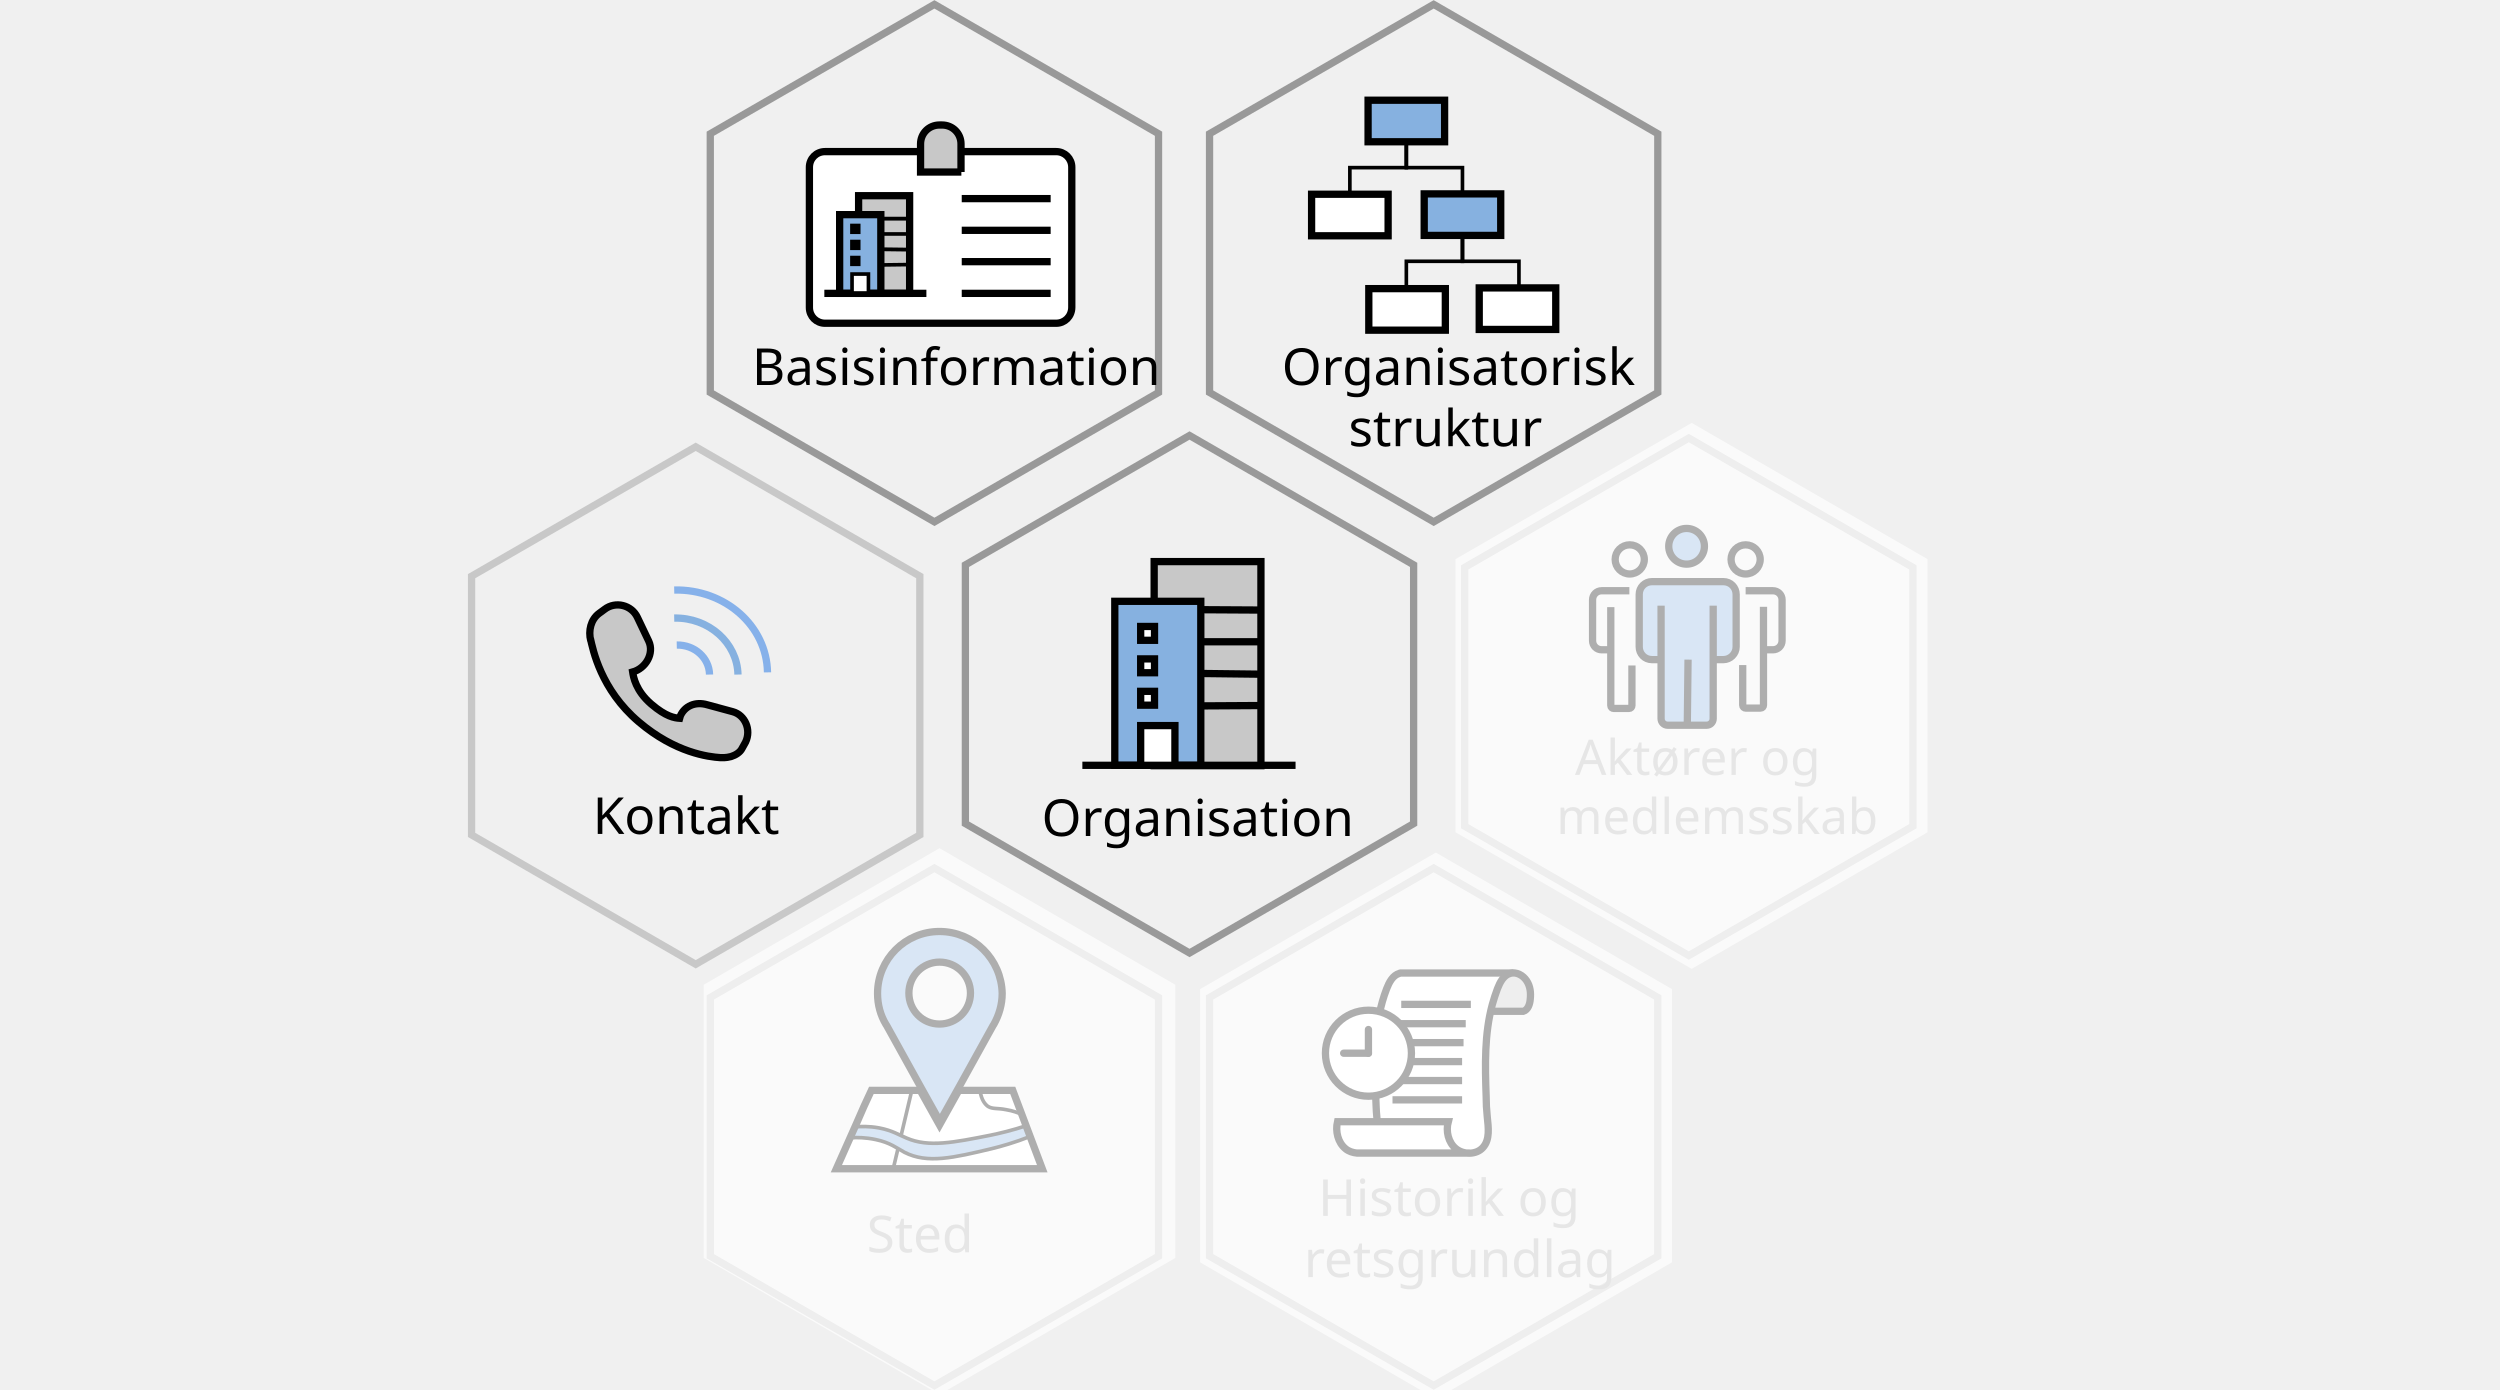
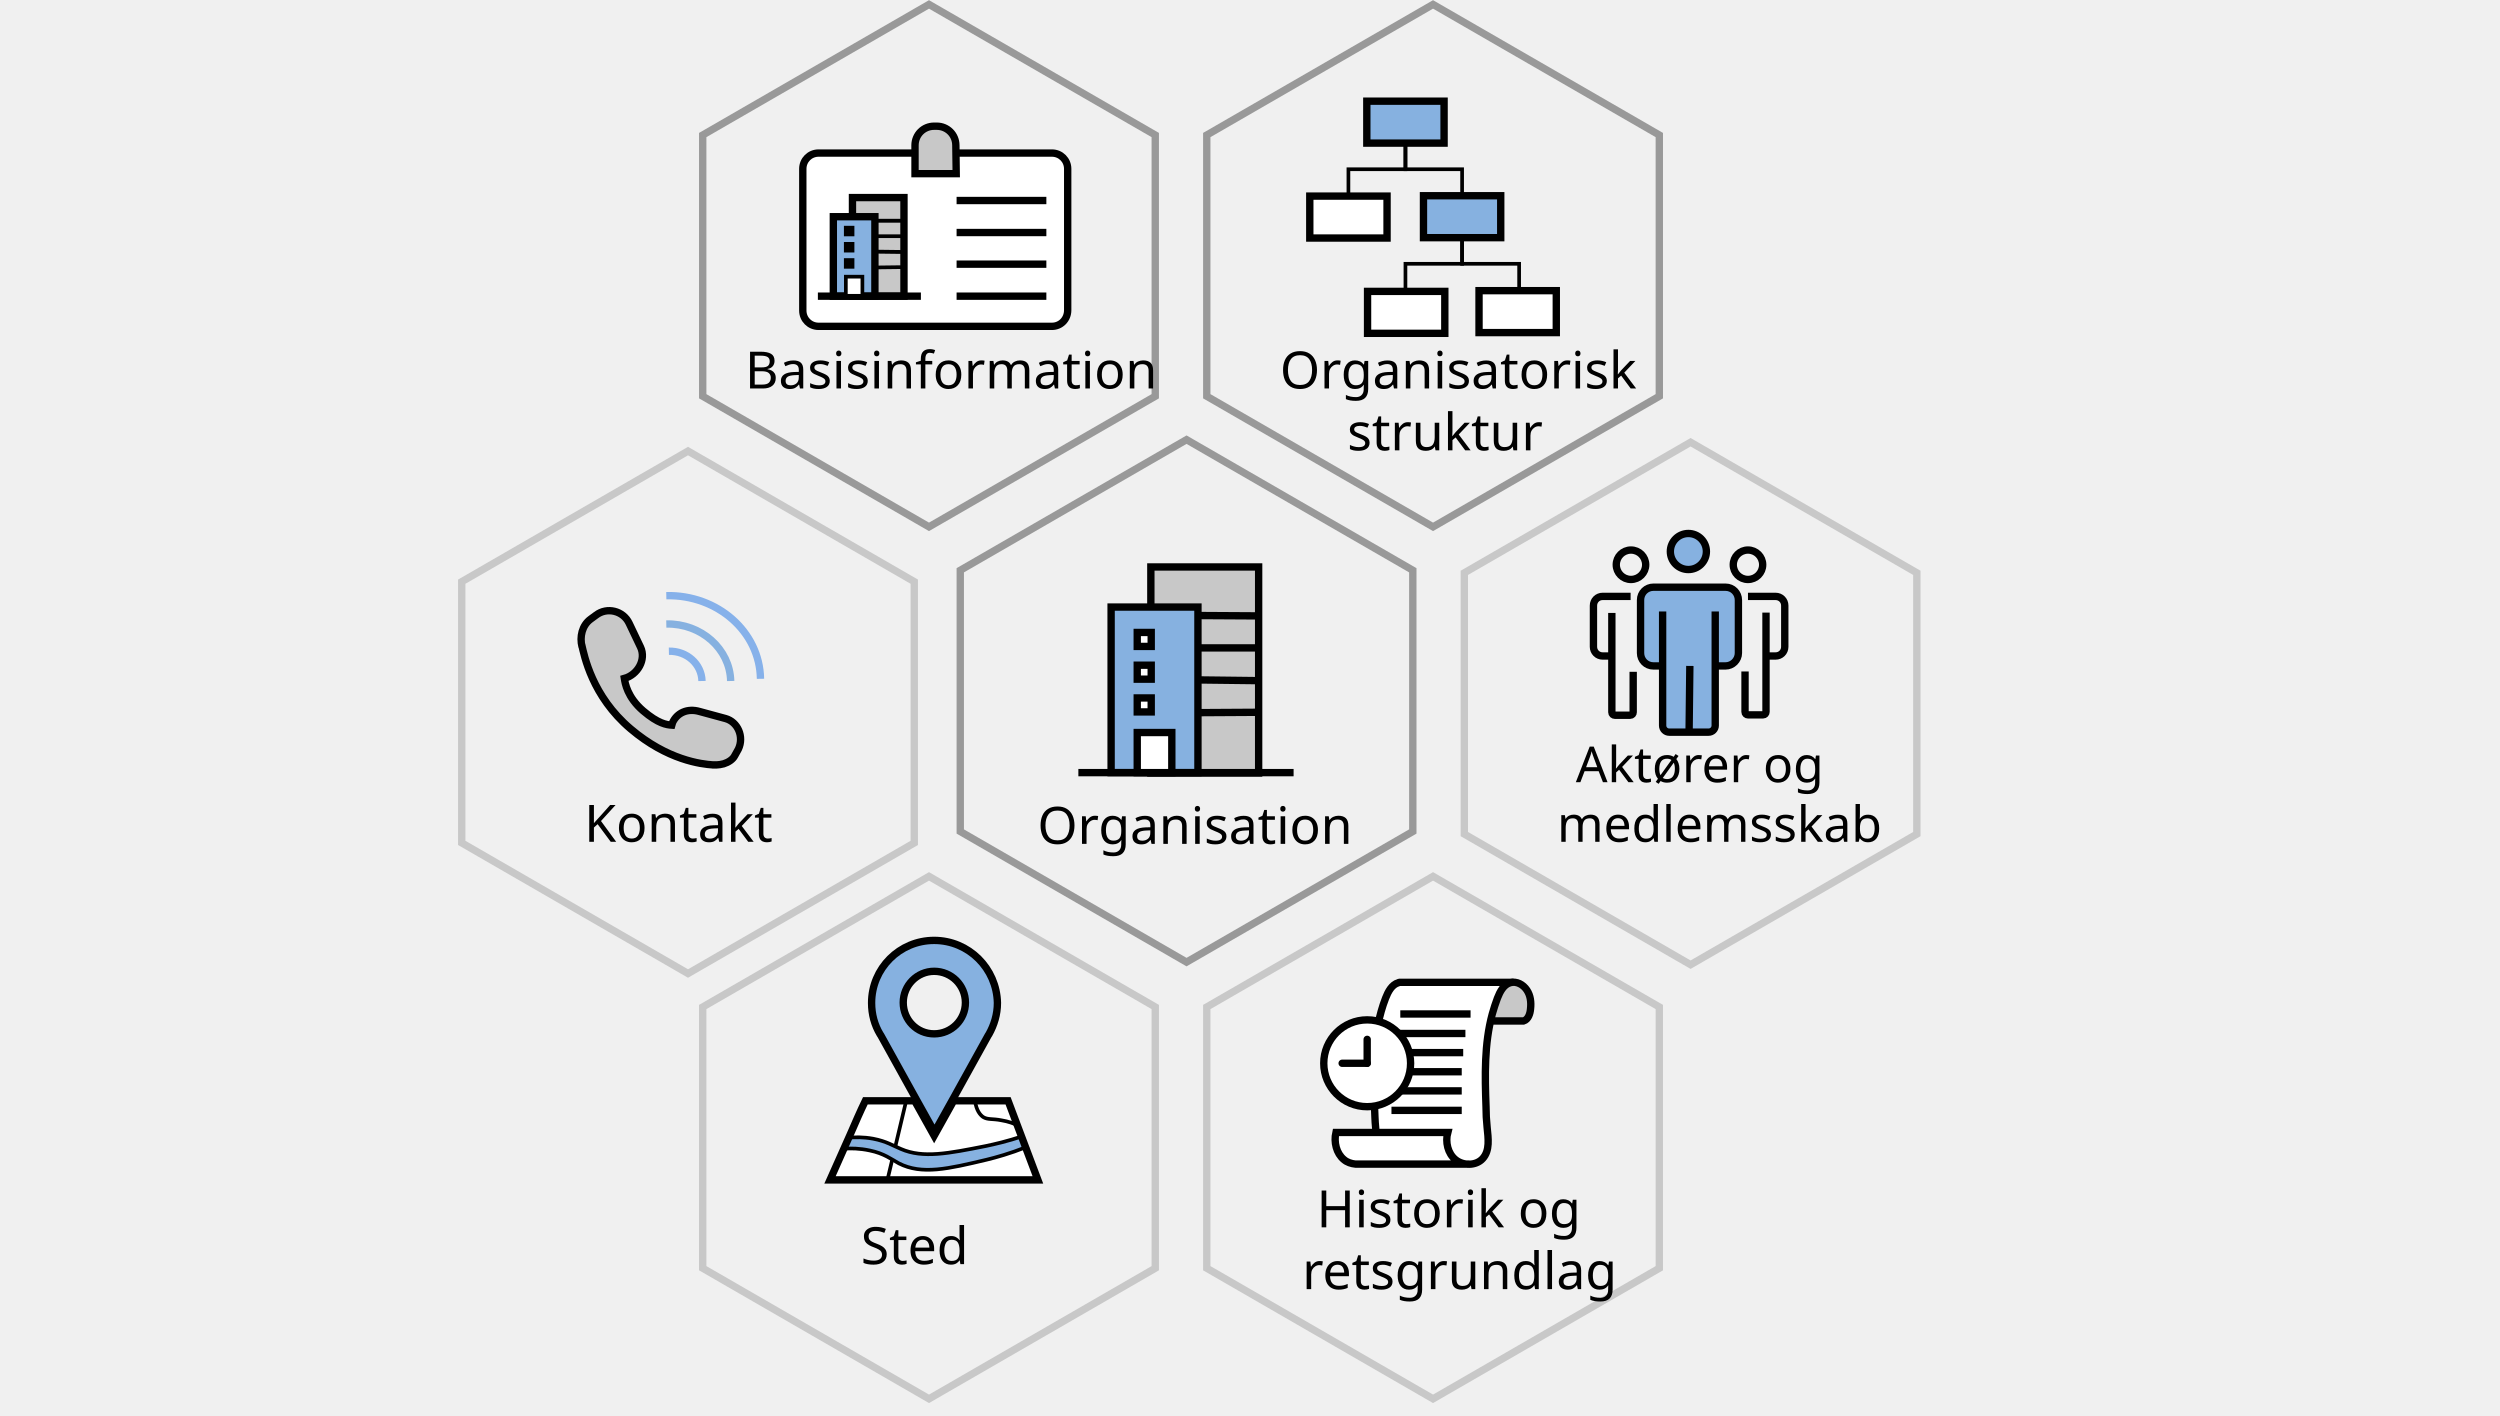
- <svg xmlns="http://www.w3.org/2000/svg" version="1.1" x="0px" y="0px" viewBox="0 0 686 381.3" style="enable-background:new 0 0 686 381.3;" xml:space="preserve">
+ <svg xmlns="http://www.w3.org/2000/svg" version="1.1" id="Lag_1" x="0px" y="0px" viewBox="0 0 679.5 384.7" style="enable-background:new 0 0 679.5 384.7;" xml:space="preserve">
  <style type="text/css">
- 	.Skyggeeffekt{fill:none;}
- 	.Udvendig_x0020_glød_x0020_5_x0020_pkt{fill:none;}
- 	.Blå_x0020_neon{fill:none;stroke:#8AACDA;stroke-width:7;stroke-linecap:round;stroke-linejoin:round;}
- 	.Kromt_x0020_højlys{fill:url(#SVGID_1_);stroke:#FFFFFF;stroke-width:0.363;stroke-miterlimit:1;}
- 	.Jive_GS{fill:#FFDD00;}
- 	.Alyssa_GS{fill:#A6D0E4;}
	.st0{fill:#F0F0F0;stroke:#C8C8C8;stroke-width:2;stroke-miterlimit:10;}
	.st1{fill:#F0F0F0;stroke:#999999;stroke-width:2;stroke-miterlimit:10;}
	.st2{fill:#C8C8C8;stroke:#000000;stroke-width:2;stroke-miterlimit:10;}
	.st3{fill:#86B1E0;stroke:#000000;stroke-width:2;stroke-miterlimit:10;}
- 	.st4{fill:#FFFFFF;stroke:#000000;stroke-width:2;stroke-miterlimit:10;}
- 	.st5{fill:none;stroke:#000000;stroke-width:2;stroke-miterlimit:10;}
+ 	.st4{fill:none;stroke:#000000;stroke-width:2;stroke-miterlimit:10;}
+ 	.st5{fill:#FFFFFF;stroke:#000000;stroke-width:2;stroke-miterlimit:10;}
	.st6{fill:none;stroke:#000000;stroke-width:1.048;stroke-miterlimit:10;}
	.st7{fill:none;stroke:#000000;stroke-miterlimit:10;}
	.st8{fill:#FFFFFF;stroke:#000000;stroke-miterlimit:10;}
	.st9{stroke:#000000;stroke-width:1.048;stroke-miterlimit:10;}
	.st10{fill:none;stroke:#86B1EA;stroke-width:2;stroke-miterlimit:10;}
	.st11{fill:none;stroke:#86B1E0;stroke-width:2;stroke-miterlimit:10;}
	.st12{fill:#FFFFFF;}
	.st13{fill:none;stroke:#000000;stroke-width:2;stroke-linejoin:round;stroke-miterlimit:10;}
	.st14{fill:#C8C8C8;}
- 	.st15{fill:#FFFFFF;stroke:#000000;stroke-width:2;stroke-linecap:round;stroke-linejoin:round;stroke-miterlimit:10;}
+ 	.st15{fill:none;stroke:#000000;stroke-width:2;stroke-linecap:round;stroke-linejoin:round;stroke-miterlimit:10;}
	.st16{fill:#86B1E0;stroke:#000000;stroke-miterlimit:10;}
	.st17{fill:none;}
- 	.st18{opacity:0.68;fill:#FFFFFF;stroke:#FFFFFF;stroke-width:2;stroke-miterlimit:10;}
- 	.st19{display:none;}
- 	.st20{display:inline;}
- 	.st21{font-family:'ArialMT';}
- 	.st22{font-size:12px;}
- 	.st23{font-family:'Calibri';}
- 	.st24{font-size:14px;}
- 	.st25{fill:#E6E6E6;}
- 	.st26{font-size:13.5px;}
+ 	.st18{display:none;}
+ 	.st19{display:inline;}
+ 	.st20{font-family:'ArialMT';}
+ 	.st21{font-size:12px;}
+ 	.st22{font-family:'Calibri';}
+ 	.st23{font-size:14px;}
+ 	.st24{font-size:13.5px;}
+ 	.st25{display:inline;opacity:0.68;fill:#FFFFFF;stroke:#FFFFFF;stroke-width:2;stroke-miterlimit:10;enable-background:new    ;}
</style>
-   <linearGradient id="SVGID_1_" gradientUnits="userSpaceOnUse" x1="2.905" y1="-58.968" x2="2.905" y2="-59.968">
-     <stop offset="0" style="stop-color:#656565" />
-     <stop offset="0.618" style="stop-color:#1B1B1B" />
-     <stop offset="0.629" style="stop-color:#545454" />
-     <stop offset="0.983" style="stop-color:#3E3E3E" />
-   </linearGradient>
-   <g id="Figurer">
-     <polygon class="st0" points="401.9,155.7 401.9,226.7 463.4,262.2 524.9,226.7 524.9,155.7 463.4,120.2  " />
-     <polygon class="st0" points="331.9,273.7 331.9,344.7 393.4,380.2 454.9,344.7 454.9,273.7 393.4,238.2  " />
-     <polygon class="st1" points="331.9,36.7 331.9,107.7 393.4,143.2 454.9,107.7 454.9,36.7 393.4,1.2  " />
-     <polygon class="st0" points="194.9,273.7 194.9,344.7 256.4,380.2 317.9,344.7 317.9,273.7 256.4,238.2  " />
-     <polygon class="st0" points="129.4,158.1 129.4,229.1 190.9,264.6 252.4,229.1 252.4,158.1 190.9,122.6  " />
-     <polygon class="st1" points="194.9,36.7 194.9,107.7 256.4,143.2 317.9,107.7 317.9,36.7 256.4,1.2  " />
-     <polygon class="st1" points="264.9,155 264.9,226 326.4,261.5 387.9,226 387.9,155 326.4,119.5  " />
-     <g>
-       <rect x="316.7" y="154.1" class="st2" width="29.3" height="56" />
-       <rect x="305.9" y="165" class="st3" width="23.6" height="45" />
-       <line class="st4" x1="297" y1="210" x2="355.5" y2="210" />
-       <line class="st4" x1="329.4" y1="167.3" x2="346" y2="167.4" />
-       <line class="st4" x1="329.5" y1="176.1" x2="346.3" y2="176.1" />
-       <line class="st4" x1="329.5" y1="184.8" x2="346" y2="185" />
-       <line class="st4" x1="329.4" y1="193.7" x2="345.6" y2="193.6" />
-       <rect x="313" y="199.1" class="st4" width="9.4" height="10.9" />
-       <rect x="313" y="171.9" class="st4" width="3.8" height="3.8" />
-       <rect x="313" y="180.8" class="st4" width="3.8" height="3.8" />
-       <rect x="313" y="189.7" class="st4" width="3.8" height="3.8" />
+   <g id="Lag_1_00000136369589078927014620000015716410464786657704_">
+     <g id="Figurer">
+       <polygon class="st0" points="398,155.7 398,226.7 459.5,262.2 521,226.7 521,155.7 459.5,120.2   " />
+       <polygon class="st0" points="328,273.7 328,344.7 389.5,380.2 451,344.7 451,273.7 389.5,238.2   " />
+       <polygon class="st1" points="328,36.7 328,107.7 389.5,143.2 451,107.7 451,36.7 389.5,1.2   " />
+       <polygon class="st0" points="191,273.7 191,344.7 252.5,380.2 314,344.7 314,273.7 252.5,238.2   " />
+       <polygon class="st0" points="125.5,158.1 125.5,229.1 187,264.6 248.5,229.1 248.5,158.1 187,122.6   " />
+       <polygon class="st1" points="191,36.7 191,107.7 252.5,143.2 314,107.7 314,36.7 252.5,1.2   " />
+       <polygon class="st1" points="261,155 261,226 322.5,261.5 384,226 384,155 322.5,119.5   " />
+       <g>
+         <rect x="312.8" y="154.1" class="st2" width="29.3" height="56" />
+         <rect x="302" y="165" class="st3" width="23.6" height="45" />
+         <line class="st4" x1="293.1" y1="210" x2="351.6" y2="210" />
+         <line class="st4" x1="325.5" y1="167.3" x2="342.1" y2="167.4" />
+         <line class="st4" x1="325.6" y1="176.1" x2="342.4" y2="176.1" />
+         <line class="st4" x1="325.6" y1="184.8" x2="342.1" y2="185" />
+         <line class="st4" x1="325.5" y1="193.7" x2="341.7" y2="193.6" />
+         <rect x="309.1" y="199.1" class="st5" width="9.4" height="10.9" />
+         <rect x="309.1" y="171.9" class="st5" width="3.8" height="3.8" />
+         <rect x="309.1" y="180.8" class="st5" width="3.8" height="3.8" />
+         <rect x="309.1" y="189.7" class="st5" width="3.8" height="3.8" />
+       </g>
+       <g>
+         <path class="st5" d="M285.9,88.7h-63.4c-2.4,0-4.3-1.9-4.3-4.3V45.9c0-2.4,1.9-4.3,4.3-4.3h63.4c2.4,0,4.3,1.9,4.3,4.3v38.4     C290.2,86.8,288.3,88.7,285.9,88.7z" />
+         <path class="st2" d="M259.9,47.2h-11.2v-7.7c0-2.9,2.3-5.2,5.2-5.2h0.7c2.9,0,5.2,2.3,5.2,5.2L259.9,47.2L259.9,47.2z" />
+         <rect x="231.7" y="53.7" class="st2" width="14" height="26.8" />
+         <rect x="226.5" y="58.9" class="st3" width="11.3" height="21.6" />
+         <line class="st4" x1="222.3" y1="80.5" x2="250.3" y2="80.5" />
+         <line class="st6" x1="237.8" y1="60" x2="245.7" y2="60" />
+         <line class="st7" x1="238" y1="64.2" x2="246.1" y2="64.2" />
+         <line class="st6" x1="238" y1="68.4" x2="245.9" y2="68.5" />
+         <line class="st7" x1="237.8" y1="72.7" x2="245.5" y2="72.6" />
+         <rect x="229.9" y="75.2" class="st8" width="4.5" height="5.2" />
+         <rect x="229.9" y="61.9" class="st9" width="1.8" height="1.8" />
+         <rect x="229.9" y="66.3" class="st9" width="1.8" height="1.8" />
+         <rect x="229.9" y="70.7" class="st9" width="1.8" height="1.8" />
+         <line class="st4" x1="260" y1="54.5" x2="284.4" y2="54.5" />
+         <line class="st4" x1="260" y1="63.2" x2="284.4" y2="63.2" />
+         <line class="st4" x1="260" y1="71.8" x2="284.4" y2="71.8" />
+         <line class="st4" x1="260" y1="80.5" x2="284.4" y2="80.5" />
+       </g>
+       <g>
+         <rect x="371.5" y="27.5" class="st3" width="21" height="11.4" />
+         <rect x="386.9" y="53.2" class="st3" width="21" height="11.4" />
+         <rect x="356" y="53.3" class="st5" width="21" height="11.4" />
+         <rect x="371.7" y="79.2" class="st5" width="21" height="11.4" />
+         <rect x="402" y="79" class="st5" width="21" height="11.4" />
+         <polyline class="st7" points="366.5,53.2 366.5,46 382,46 382,38.9    " />
+         <polyline class="st7" points="397.4,53.2 397.4,46 382,46 382,38.9    " />
+         <polyline class="st7" points="382,78.8 382,71.7 397.4,71.7 397.4,64.5    " />
+         <polyline class="st7" points="412.9,78.8 412.9,71.7 397.4,71.7 397.4,64.5    " />
+       </g>
+       <g>
+         <circle class="st3" cx="458.9" cy="149.9" r="4.9" />
+         <circle class="st4" cx="475.1" cy="153.5" r="4" />
+         <path class="st3" d="M469,181h-19.6c-2,0-3.5-1.6-3.5-3.5v-14.4c0-2,1.6-3.5,3.5-3.5H469c2,0,3.5,1.6,3.5,3.5v14.4     C472.5,179.4,470.9,181,469,181z" />
+         <path class="st3" d="M466.2,166.2v31c0,1-0.8,1.8-1.8,1.8h-10.7c-1,0-1.8-0.8-1.8-1.8v-31" />
+         <line class="st4" x1="459.3" y1="181" x2="459.1" y2="198.5" />
+         <path class="st4" d="M437.7,178.3h-2.1c-1.4,0-2.5-1.1-2.5-2.5v-11.2c0-1.4,1.1-2.5,2.5-2.5h7.6" />
+         <path class="st4" d="M475.1,162.1h7.5c1.4,0,2.5,1.1,2.5,2.5v11.2c0,1.4-1.1,2.5-2.5,2.5h-2.4" />
+         <path class="st4" d="M443.2,166.5" />
+         <path class="st4" d="M443.9,182.6v11c0,0.4-0.3,0.8-0.8,0.8h-4.2c-0.4,0-0.8-0.3-0.8-0.8v-27" />
+         <path class="st4" d="M480,166.5v27c0,0.4-0.3,0.8-0.8,0.8h-4.1c-0.4,0-0.8-0.3-0.8-0.8v-11" />
+         <path class="st4" d="M475.1,166.5" />
+         <circle class="st4" cx="443.3" cy="153.5" r="4" />
+       </g>
+       <path class="st4" d="M164,167.2" />
+       <path class="st10" d="M190.8,185.1c-0.1-4.6-4.1-8.2-9-8.1" />
+       <path class="st11" d="M198.6,185.1c-0.2-8.7-8-15.7-17.5-15.5" />
+       <path class="st10" d="M206.7,184.5c-0.2-12.8-11.7-22.9-25.6-22.6" />
+       <path class="st2" d="M182.8,196.4c1.2-2.6,4-4,7.4-3l7,1.9c3.3,0.9,5.1,4.9,3.5,8.3l-1,1.8c-0.5,1-1.7,1.8-3,2.2    c-1.4,0.4-2.7,0.3-2.7,0.3h-0.4h0.2c-3.2-0.2-12.4-1.3-22.4-9.8c-10.5-8.9-12.6-19.9-13.3-22.9l0.1,0.6c-0.7-2.7,0-5.8,2.3-7.5    l1.5-1.1c3-2.3,7.4-1.2,9,2.2l3.1,6.5c1.6,3.4-0.8,7.5-4.4,8.5l0,0c0.2,1.3,0.8,5.1,5.1,8.8c4.1,3.5,6.4,3.8,7.8,3.9L182.8,196.4z    " />
+       <path class="st12" d="M414.8,269.1c-0.8-1.2-2.2-2.1-3.6-2.1l-0.1,0.1c-0.2,0-0.4-0.1-0.5,0c-0.1,0-0.2,0-0.3,0.1    c-0.7,0.2-1.3,0.6-1.8,1.1c0.6-0.8,1.2-1.2,2.1-1.2c0.2,0,0.4-0.1,0.6-0.1h-31.1l-0.3,0.1c-1.8,0.5-2.8,2.4-3.5,4.2    c-0.8,2.1-1.4,4.2-1.9,6.4c-1-0.3-2-0.4-3-0.4c-6.5,0-11.8,5.3-11.8,11.8s5.3,11.8,11.8,11.8c0.6,0,1.3-0.1,1.9-0.2v0.1    c0.1,1.9,0.1,3.7,0.3,5.6c0.1,0.4,0.1,0.9,0.1,1.3h-10.9c-0.6,2.7,0.1,5.7,2.2,7.4c0.9,0.7,2,1.1,3.1,1.2h0.4h30.6    c1.4,0,2.8-0.5,3.8-1.6c2-2.2,1.5-5.5,1.2-8.5c-0.2-1.9-0.3-3.7-0.3-5.6c-0.3-7.8-0.5-15.8,1.2-23.3h9l0,0c1.3-0.4,1.8-2,1.9-3.3    C416,272.4,415.8,270.6,414.8,269.1z M405.2,277.2c0,0,0-0.1,0.2-0.1C405.3,277.3,405.2,277.3,405.2,277.2z" />
+       <path class="st13" d="M411.4,267h-31.1l-0.2,0.1c-1.8,0.5-2.8,2.4-3.5,4.2c-3.6,9.3-3.4,19.6-3,29.6c0.1,1.9,0.1,3.7,0.3,5.6    c0,0.4,0.1,0.9,0.1,1.3" />
+       <path class="st14" d="M415.8,272.6c0,2.6-0.7,4.9-2.7,4.9c-4,0.1-7.9-0.5-7.7-0.3c0.3,0.5,1.3-3.6,1.5-4.3    c1.3-4.8,2.5-6.8,5.7-5.5C414.3,268.2,415.8,270,415.8,272.6z" />
+       <path class="st4" d="M372.6,314.8" />
+       <path class="st4" d="M399.4,316.4h-30.6h-0.4c-1.1-0.1-2.3-0.5-3.1-1.2c-2.1-1.7-2.8-4.8-2.2-7.4h0.1h30.3c-0.7,2.6,0,5.7,2.1,7.4    c2.1,1.7,5.6,1.7,7.4-0.3c2-2.2,1.5-5.5,1.2-8.5c-0.2-1.9-0.3-3.7-0.3-5.6c-0.3-8.4-0.5-17.1,1.7-25.2c0.4-1.5,0.9-2.9,1.4-4.3    c0.7-1.8,1.7-3.7,3.5-4.2c1.7-0.5,3.5,0.5,4.5,2s1.2,3.3,1,5.1c-0.1,1.3-0.6,2.9-1.9,3.3l0,0H405" />
+       <line class="st4" x1="379.2" y1="280.9" x2="398.3" y2="280.9" />
+       <line class="st4" x1="378.6" y1="286.1" x2="397.7" y2="286.1" />
+       <line class="st4" x1="378.2" y1="291.3" x2="397.3" y2="291.3" />
+       <path class="st12" d="M282.4,320.7h-56.5c1.9-4.2,3.7-8.4,5.6-12.6c1.3-3,2.6-6,4-8.9h13.4l5.3,9.5l5.3-9.5h14.8L282.4,320.7z" />
+       <line class="st4" x1="378.2" y1="296.5" x2="397.3" y2="296.5" />
+       <line class="st4" x1="378.2" y1="301.8" x2="397.3" y2="301.8" />
+       <line class="st4" x1="380.6" y1="275.6" x2="399.7" y2="275.6" />
+       <g>
+         <circle class="st5" cx="371.6" cy="289" r="11.8" />
+         <line class="st15" x1="364.8" y1="289" x2="371.6" y2="289" />
+         <line class="st15" x1="371.6" y1="282.5" x2="371.6" y2="289" />
+       </g>
+       <line class="st7" x1="246.3" y1="299.2" x2="241.2" y2="320.7" />
+       <path class="st3" d="M253.9,255.6c-9.4,0-17,7.6-17,17c0,3.1,0.8,6,2.3,8.5l0.2,0.3l9.3,16.8l5.3,9.5l5.3-9.5l9.3-16.8l0.2-0.3    c1.4-2.5,2.3-5.4,2.3-8.5C270.9,263.2,263.3,255.6,253.9,255.6z M253.9,281c-4.7,0-8.4-3.8-8.4-8.5s3.8-8.5,8.4-8.5    c4.7,0,8.5,3.8,8.5,8.5S258.6,281,253.9,281z" />
+       <path class="st7" d="M265,299.2c0.4,2.7,1.4,3.8,2.2,4.4c1.3,0.8,2.5,0.4,5,0.9c1.9,0.3,3.4,0.9,4.3,1.3" />
+       <path class="st16" d="M229.5,312.3l1.2-3.1h0.1c1.5-0.1,3.8-0.2,6.5,0.3c3.7,0.7,5.6,2,7.6,2.8c6,2.6,12.9,1.2,23-0.8    c2.4-0.5,5.9-1.3,10.1-2.7l-0.3,0.1l1.1,2.8l0.1,0.1c-4.3,1.7-8.2,2.8-10.7,3.4c-10.5,2.5-17.6,4.2-23.9,1c-2-1.1-4-2.7-7.9-3.5    c-2.8-0.6-5.2-0.6-6.7-0.5L229.5,312.3z" />
+       <path class="st4" d="M282.1,320.7h-56.5c1.9-4.2,3.7-8.4,5.6-12.6c1.3-3,2.6-6,4-8.9h13.4l5.3,9.5l5.3-9.5H274L282.1,320.7z" />
+       <polygon class="st17" points="471.3,42.3 479.9,42.3 479.9,42.3   " />
+       <polygon class="st17" points="105,158.9 108.4,158.9 108.4,158.9   " />
    </g>
-     <g>
-       <path class="st4" d="M289.8,88.7h-63.4c-2.4,0-4.3-1.9-4.3-4.3V45.9c0-2.4,1.9-4.3,4.3-4.3h63.4c2.4,0,4.3,1.9,4.3,4.3v38.4    C294.1,86.8,292.2,88.7,289.8,88.7z" />
-       <path class="st2" d="M263.8,47.2h-11.2v-7.7c0-2.9,2.3-5.2,5.2-5.2h0.7c2.9,0,5.2,2.3,5.2,5.2V47.2z" />
-       <rect x="235.6" y="53.7" class="st2" width="14" height="26.8" />
-       <rect x="230.4" y="58.9" class="st3" width="11.3" height="21.6" />
-       <line class="st5" x1="226.2" y1="80.5" x2="254.2" y2="80.5" />
-       <line class="st6" x1="241.7" y1="60" x2="249.6" y2="60" />
-       <line class="st7" x1="241.9" y1="64.2" x2="250" y2="64.2" />
-       <line class="st6" x1="241.9" y1="68.4" x2="249.8" y2="68.5" />
-       <line class="st7" x1="241.7" y1="72.7" x2="249.4" y2="72.6" />
-       <rect x="233.8" y="75.2" class="st8" width="4.5" height="5.2" />
-       <rect x="233.8" y="61.9" class="st9" width="1.8" height="1.8" />
-       <rect x="233.8" y="66.3" class="st9" width="1.8" height="1.8" />
-       <rect x="233.8" y="70.7" class="st9" width="1.8" height="1.8" />
-       <line class="st5" x1="263.9" y1="54.5" x2="288.3" y2="54.5" />
-       <line class="st5" x1="263.9" y1="63.2" x2="288.3" y2="63.2" />
-       <line class="st5" x1="263.9" y1="71.8" x2="288.3" y2="71.8" />
-       <line class="st5" x1="263.9" y1="80.5" x2="288.3" y2="80.5" />
+     <g id="Punkttekst" class="st18">
+       <text transform="matrix(1 0 0 1 528.5459 166.4057)" class="st19 st20 st21">• Medlemskab og rolle</text>
+       <text transform="matrix(1 0 0 1 528.5459 180.8056)" class="st19 st20 st21">• Organisationsmedlemskab</text>
+       <text transform="matrix(1 0 0 1 528.5459 195.2056)" class="st19 st20 st21">• Organisatorisk samarbejde</text>
+       <text transform="matrix(1 0 0 1 528.5459 209.6057)" class="st19 st20 st21">• Persontilknytning </text>
+       <text transform="matrix(1 0 0 1 528.5459 224.0056)" class="st19 st20 st21">• Ansat og leder</text>
+       <text transform="matrix(1 0 0 1 458.3633 291.662)" class="st19 st20 st21">• Organisationens oprettelse   </text>
+       <text transform="matrix(1 0 0 1 458.3633 306.062)" class="st19 st20 st21">• Ændringer af organisationen   </text>
+       <text transform="matrix(1 0 0 1 458.3633 320.4619)" class="st19 st20 st21">• Regelgrundlag og retskilde  </text>
+       <text transform="matrix(1 0 0 1 458.3633 334.862)" class="st19 st20 st21">• Forvaltningsopgaver</text>
+       <text transform="matrix(1 0 0 1 88.7183 291.2675)" class="st19 st20 st21">Fysisk placering •</text>
+       <text transform="matrix(1 0 0 1 130.7183 305.6675)" class="st19 st20 st21">Adresse •</text>
+       <text transform="matrix(1 0 0 1 50.7183 320.0675)" class="st19 st20 st21">Juridisk registreret sted •</text>
+       <text transform="matrix(1 0 0 1 1.831055e-02 334.4676)" class="st19 st20 st21">Administrativt geografisk område •</text>
+       <text transform="matrix(1 0 0 1 32.4275 175.0139)" class="st19 st20 st21">E-mailadresse •</text>
+       <text transform="matrix(1 0 0 1 25.1275 189.4138)" class="st19 st20 st21">Telefonnummer •</text>
+       <text transform="matrix(1 0 0 1 45.1275 203.8138)" class="st19 st20 st21"> Digital Post •</text>
+       <text transform="matrix(1 0 0 1 42.4275 218.2139)" class="st19 st20 st21">Åbningstider •</text>
+       <text transform="matrix(1 0 0 1 147.3213 53.6225)" class="st19 st20 st21">Navn •</text>
+       <text transform="matrix(1 0 0 1 114.0213 68.0225)" class="st19 st20 st21">Beskrivelse •</text>
+       <text transform="matrix(1 0 0 1 113.3213 82.4225)" class="st19 st20 st21">Identifikator •</text>
+       <text transform="matrix(1 0 0 1 79.2213 96.8225)" class="st19 st20 st21">Logo og miniature •</text>
+       <text transform="matrix(1 0 0 1 108.6213 111.2225)" class="st19 st20 st21">Hjemmeside •</text>
+       <text transform="matrix(1 0 0 1 457.7275 51.224)" class="st19 st20 st21">• Underorganisation   </text>
+       <text transform="matrix(1 0 0 1 457.7275 65.624)" class="st19 st20 st21">• Organisatorisk enhed   </text>
+       <text transform="matrix(1 0 0 1 457.7275 80.024)" class="st19 st20 st21">• Relateret organisation   </text>
+       <text transform="matrix(1 0 0 1 457.7275 94.424)" class="st19 st20 st21">• Organisationstype   </text>
    </g>
-     <g>
-       <rect x="375.4" y="27.5" class="st3" width="21" height="11.4" />
-       <rect x="390.8" y="53.2" class="st3" width="21" height="11.4" />
-       <rect x="359.9" y="53.3" class="st4" width="21" height="11.4" />
-       <rect x="375.6" y="79.2" class="st4" width="21" height="11.4" />
-       <rect x="405.9" y="79" class="st4" width="21" height="11.4" />
-       <polyline class="st7" points="370.4,53.2 370.4,46 385.9,46 385.9,38.9   " />
-       <polyline class="st7" points="401.3,53.2 401.3,46 385.9,46 385.9,38.9   " />
-       <polyline class="st7" points="385.9,78.8 385.9,71.7 401.3,71.7 401.3,64.5   " />
-       <polyline class="st7" points="416.8,78.8 416.8,71.7 401.3,71.7 401.3,64.5   " />
+     <g id="Figurtekst">
+       <text transform="matrix(1 0 0 1 281.9665 229.3602)" class="st22 st23">Organisation</text>
+       <text transform="matrix(1 0 0 1 428.3156 212.5938)" class="st22 st24">Aktører og  </text>
+       <text transform="matrix(1 0 0 1 419.7156 228.7937)" class="st22 st24"> medlemsskab</text>
+       <text transform="matrix(1 0 0 1 202.5041 105.5937)" class="st22 st23">Basisinformation</text>
+       <text transform="matrix(1 0 0 1 347.8761 105.5937)" class="st22 st23">Organisatorisk </text>
+       <text transform="matrix(1 0 0 1 366.1761 122.3937)" class="st22 st23">struktur</text>
+       <text transform="matrix(1 0 0 1 233.9737 343.594)" class="st22 st23">Sted</text>
+       <text transform="matrix(1 0 0 1 357.8583 333.5935)" class="st22 st23">Historik og  </text>
+       <text transform="matrix(1 0 0 1 353.9583 350.3935)" class="st22 st23">retsgrundlag</text>
+       <text transform="matrix(1 0 0 1 158.8018 228.7944)" class="st22 st23">Kontakt</text>
    </g>
-     <g>
-       <circle class="st3" cx="462.8" cy="149.9" r="4.9" />
-       <circle class="st5" cx="479" cy="153.5" r="4" />
-       <path class="st3" d="M472.9,181h-19.6c-2,0-3.5-1.6-3.5-3.5v-14.4c0-2,1.6-3.5,3.5-3.5h19.6c2,0,3.5,1.6,3.5,3.5v14.4    C476.4,179.4,474.8,181,472.9,181z" />
-       <path class="st3" d="M470.1,166.2v31c0,1-0.8,1.8-1.8,1.8h-10.7c-1,0-1.8-0.8-1.8-1.8v-31" />
-       <line class="st5" x1="463.2" y1="181" x2="463" y2="198.5" />
-       <path class="st5" d="M441.6,178.3h-2.1c-1.4,0-2.5-1.1-2.5-2.5v-11.2c0-1.4,1.1-2.5,2.5-2.5h7.6" />
-       <path class="st5" d="M479,162.1h7.5c1.4,0,2.5,1.1,2.5,2.5v11.2c0,1.4-1.1,2.5-2.5,2.5h-2.4" />
-       <path class="st5" d="M447.1,166.5" />
-       <path class="st5" d="M447.8,182.6v11c0,0.4-0.3,0.8-0.8,0.8h-4.2c-0.4,0-0.8-0.3-0.8-0.8v-27" />
-       <path class="st5" d="M483.9,166.5v27c0,0.4-0.3,0.8-0.8,0.8H479c-0.4,0-0.8-0.3-0.8-0.8v-11" />
-       <path class="st5" d="M479,166.5" />
-       <circle class="st5" cx="447.2" cy="153.5" r="4" />
-     </g>
-     <path class="st5" d="M167.9,167.2" />
-     <path class="st10" d="M194.7,185.1c-0.1-4.6-4.1-8.2-9-8.1" />
-     <path class="st11" d="M202.5,185.1c-0.2-8.7-8-15.7-17.5-15.5" />
-     <path class="st10" d="M210.6,184.5c-0.2-12.8-11.7-22.9-25.6-22.6" />
-     <path class="st2" d="M186.7,196.4c1.2-2.6,4-4,7.4-3l7,1.9c3.3,0.9,5.1,4.9,3.5,8.3l-1,1.8c-0.5,1-1.7,1.8-3,2.2   c-1.4,0.4-2.7,0.3-2.7,0.3l-0.4,0l0.2,0c-3.2-0.2-12.4-1.3-22.4-9.8c-10.5-8.9-12.6-19.9-13.3-22.9l0.1,0.6c-0.7-2.7,0-5.8,2.3-7.5   l1.5-1.1c3-2.3,7.4-1.2,9,2.2l3.1,6.5c1.6,3.4-0.8,7.5-4.4,8.5l0,0c0.2,1.3,0.8,5.1,5.1,8.8c4.1,3.5,6.4,3.8,7.8,3.9L186.7,196.4z" />
-     <path class="st12" d="M418.7,269.1c-0.8-1.2-2.2-2.1-3.6-2.1l-0.1,0.1c-0.2,0-0.4-0.1-0.5,0c-0.1,0-0.2,0-0.3,0.1   c-0.7,0.2-1.3,0.6-1.8,1.1c0.6-0.8,1.2-1.2,2.1-1.2c0.2,0,0.4-0.1,0.6-0.1H384l-0.3,0.1c-1.8,0.5-2.8,2.4-3.5,4.2   c-0.8,2.1-1.4,4.2-1.9,6.4c-1-0.3-2-0.4-3-0.4c-6.5,0-11.8,5.3-11.8,11.8c0,6.5,5.3,11.8,11.8,11.8c0.6,0,1.3-0.1,1.9-0.2v0.1   c0.1,1.9,0.1,3.7,0.3,5.6c0.1,0.4,0.1,0.9,0.1,1.3h-10.9c-0.6,2.7,0.1,5.7,2.2,7.4c0.9,0.7,2,1.1,3.1,1.2l0.4,0H403   c1.4,0,2.8-0.5,3.8-1.6c2-2.2,1.5-5.5,1.2-8.5c-0.2-1.9-0.3-3.7-0.3-5.6c-0.3-7.8-0.5-15.8,1.2-23.3l9,0l0,0c1.3-0.4,1.8-2,1.9-3.3   C419.9,272.4,419.7,270.6,418.7,269.1z M409.1,277.2c0,0,0-0.1,0.2-0.1C409.2,277.3,409.1,277.3,409.1,277.2z" />
-     <path class="st13" d="M415.3,267h-31.1l-0.2,0.1c-1.8,0.5-2.8,2.4-3.5,4.2c-3.6,9.3-3.4,19.6-3,29.6c0.1,1.9,0.1,3.7,0.3,5.6   c0,0.4,0.1,0.9,0.1,1.3" />
-     <path class="st14" d="M419.7,272.6c0,2.6-0.7,4.9-2.7,4.9c-4,0.1-7.9-0.5-7.7-0.3c0.3,0.5,1.3-3.6,1.5-4.3c1.3-4.8,2.5-6.8,5.7-5.5   C418.2,268.2,419.7,270,419.7,272.6z" />
-     <path class="st5" d="M376.5,314.8" />
-     <path class="st5" d="M403.3,316.4h-30.6l-0.4,0c-1.1-0.1-2.3-0.5-3.1-1.2c-2.1-1.7-2.8-4.8-2.2-7.4h0.1h30.3   c-0.7,2.6,0,5.7,2.1,7.4c2.1,1.7,5.6,1.7,7.4-0.3c2-2.2,1.5-5.5,1.2-8.5c-0.2-1.9-0.3-3.7-0.3-5.6c-0.3-8.4-0.5-17.1,1.7-25.2   c0.4-1.5,0.9-2.9,1.4-4.3c0.7-1.8,1.7-3.7,3.5-4.2c1.7-0.5,3.5,0.5,4.5,2c1,1.5,1.2,3.3,1,5.1c-0.1,1.3-0.6,2.9-1.9,3.3l0,0l-9.1,0   " />
-     <line class="st5" x1="383.1" y1="280.9" x2="402.2" y2="280.9" />
-     <line class="st5" x1="382.5" y1="286.1" x2="401.6" y2="286.1" />
-     <line class="st5" x1="382.1" y1="291.3" x2="401.2" y2="291.3" />
-     <path class="st12" d="M286.3,320.7h-56.5c1.9-4.2,3.7-8.4,5.6-12.6c1.3-3,2.6-6,4-8.9h13.4l5.3,9.5l5.3-9.5h14.8L286.3,320.7z" />
-     <line class="st5" x1="382.1" y1="296.5" x2="401.2" y2="296.5" />
-     <line class="st5" x1="382.1" y1="301.8" x2="401.2" y2="301.8" />
-     <line class="st5" x1="384.5" y1="275.6" x2="403.6" y2="275.6" />
-     <g>
-       <circle class="st4" cx="375.5" cy="289" r="11.8" />
-       <line class="st15" x1="368.7" y1="289" x2="375.5" y2="289" />
-       <line class="st15" x1="375.5" y1="282.5" x2="375.5" y2="289" />
-     </g>
-     <line class="st7" x1="250.2" y1="299.2" x2="245.1" y2="320.7" />
-     <path class="st3" d="M257.8,255.6c-9.4,0-17,7.6-17,17c0,3.1,0.8,6,2.3,8.5l0.2,0.3l9.3,16.8l5.3,9.5l5.3-9.5l9.3-16.8l0.2-0.3   c1.4-2.5,2.3-5.4,2.3-8.5C274.8,263.2,267.2,255.6,257.8,255.6z M257.8,281c-4.7,0-8.4-3.8-8.4-8.5s3.8-8.5,8.4-8.5   c4.7,0,8.5,3.8,8.5,8.5S262.5,281,257.8,281z" />
-     <path class="st7" d="M268.9,299.2c0.4,2.7,1.4,3.8,2.2,4.4c1.3,0.8,2.5,0.4,5,0.9c1.9,0.3,3.4,0.9,4.3,1.3" />
-     <path class="st16" d="M233.4,312.3l1.2-3.1l0.1,0c1.5-0.1,3.8-0.2,6.5,0.3c3.7,0.7,5.6,2,7.6,2.8c6,2.6,12.9,1.2,23-0.8   c2.4-0.5,5.9-1.3,10.1-2.7l-0.3,0.1l1.1,2.8l0.1,0.1c-4.3,1.7-8.2,2.8-10.7,3.4c-10.5,2.5-17.6,4.2-23.9,1c-2-1.1-4-2.7-7.9-3.5   c-2.8-0.6-5.2-0.6-6.7-0.5L233.4,312.3z" />
-     <path class="st5" d="M286,320.7h-56.5c1.9-4.2,3.7-8.4,5.6-12.6c1.3-3,2.6-6,4-8.9h13.4l5.3,9.5l5.3-9.5h14.8L286,320.7z" />
-     <rect x="475.2" y="42.3" class="st17" width="8.6" height="0" />
-     <rect x="108.9" y="158.9" class="st17" width="3.4" height="0" />
-     <polygon class="st18" points="400.4,154 400.4,227.8 464.2,264.7 527.9,227.8 527.9,154 464.2,117.2  " />
-     <polygon class="st18" points="194.1,270.8 194.1,344.6 257.8,381.5 321.5,344.6 321.5,270.8 257.8,233.9  " />
-     <polygon class="st18" points="330.3,272 330.3,345.8 394,382.7 457.8,345.8 457.8,272 394,235.1  " />
  </g>
-   <g id="Punkttekst" class="st19">
-     <text transform="matrix(1 0 0 1 532.4053 166.451)" class="st20">
-       <tspan x="0" y="0" class="st21 st22">• Medlemskab og rolle</tspan>
-       <tspan x="0" y="14.4" class="st21 st22">• Organisationsmedlemskab</tspan>
-       <tspan x="0" y="28.8" class="st21 st22">• Organisatorisk samarbejde</tspan>
-       <tspan x="0" y="43.2" class="st21 st22">• Persontilknytning </tspan>
-       <tspan x="0" y="57.6" class="st21 st22">• Ansat og leder</tspan>
-     </text>
-     <text transform="matrix(1 0 0 1 462.2227 291.7073)" class="st20">
-       <tspan x="0" y="0" class="st21 st22">• Organisationens oprettelse   </tspan>
-       <tspan x="0" y="14.4" class="st21 st22">• Ændringer af organisationen   </tspan>
-       <tspan x="0" y="28.8" class="st21 st22">• Regelgrundlag og retskilde  </tspan>
-       <tspan x="0" y="43.2" class="st21 st22">• Forvaltningsopgaver</tspan>
-     </text>
-     <text transform="matrix(1 0 0 1 92.5777 291.3129)" class="st20">
-       <tspan x="0" y="0" class="st21 st22">Fysisk placering •</tspan>
-       <tspan x="42" y="14.4" class="st21 st22">Adresse •</tspan>
-       <tspan x="-38" y="28.8" class="st21 st22">Juridisk registreret sted •</tspan>
-       <tspan x="-88.7" y="43.2" class="st21 st22">Administrativt geografisk område •</tspan>
-     </text>
-     <text transform="matrix(1 0 0 1 36.2869 175.0592)" class="st20">
-       <tspan x="0" y="0" class="st21 st22">E-mailadresse •</tspan>
-       <tspan x="-7.3" y="14.4" class="st21 st22">Telefonnummer •</tspan>
-       <tspan x="12.7" y="28.8" class="st21 st22"> Digital Post •</tspan>
-       <tspan x="10" y="43.2" class="st21 st22">Åbningstider •</tspan>
-     </text>
-     <text transform="matrix(1 0 0 1 151.1807 53.6679)" class="st20">
-       <tspan x="0" y="0" class="st21 st22">Navn •</tspan>
-       <tspan x="-33.3" y="14.4" class="st21 st22">Beskrivelse •</tspan>
-       <tspan x="-34" y="28.8" class="st21 st22">Identifikator •</tspan>
-       <tspan x="-68.1" y="43.2" class="st21 st22">Logo og miniature •</tspan>
-       <tspan x="-38.7" y="57.6" class="st21 st22">Hjemmeside •</tspan>
-     </text>
-     <text transform="matrix(1 0 0 1 461.5869 51.2694)" class="st20">
-       <tspan x="0" y="0" class="st21 st22">• Underorganisation   </tspan>
-       <tspan x="0" y="14.4" class="st21 st22">• Organisatorisk enhed   </tspan>
-       <tspan x="0" y="28.8" class="st21 st22">• Relateret organisation   </tspan>
-       <tspan x="0" y="43.2" class="st21 st22">• Organisationstype   </tspan>
-     </text>
-   </g>
-   <g id="Figurtekst">
-     <text transform="matrix(1 0 0 1 285.8259 229.4056)" class="st23 st24">Organisation</text>
-     <text transform="matrix(1 0 0 1 432.175 212.6391)">
-       <tspan x="0" y="0" class="st25 st23 st26">Aktører og  </tspan>
-       <tspan x="-8.6" y="16.2" class="st25 st23 st26"> medlemsskab</tspan>
-     </text>
-     <text transform="matrix(1 0 0 1 206.3635 105.6391)" class="st23 st24">Basisinformation</text>
-     <text transform="matrix(1 0 0 1 351.7355 105.6391)">
-       <tspan x="0" y="0" class="st23 st24">Organisatorisk </tspan>
-       <tspan x="18.3" y="16.8" class="st23 st24">struktur</tspan>
-     </text>
-     <text transform="matrix(1 0 0 1 237.8331 343.6393)" class="st25 st23 st24">Sted</text>
-     <text transform="matrix(1 0 0 1 361.7177 333.6389)">
-       <tspan x="0" y="0" class="st25 st23 st24">Historik og  </tspan>
-       <tspan x="-3.9" y="16.8" class="st25 st23 st24">retsgrundlag</tspan>
-     </text>
-     <text transform="matrix(1 0 0 1 162.6612 228.8397)" class="st23 st24">Kontakt</text>
+   <g id="Skjul" class="st18">
+     <polygon class="st25" points="395.5,154.8 395.5,228.6 459.3,265.5 523,228.6 523,154.8 459.3,118  " />
+     <polygon class="st25" points="189.2,271.6 189.2,345.4 252.9,382.3 316.6,345.4 316.6,271.6 252.9,234.7  " />
+     <polygon class="st25" points="325.4,272.8 325.4,346.6 389.1,383.5 452.9,346.6 452.9,272.8 389.1,235.9  " />
  </g>
</svg>
